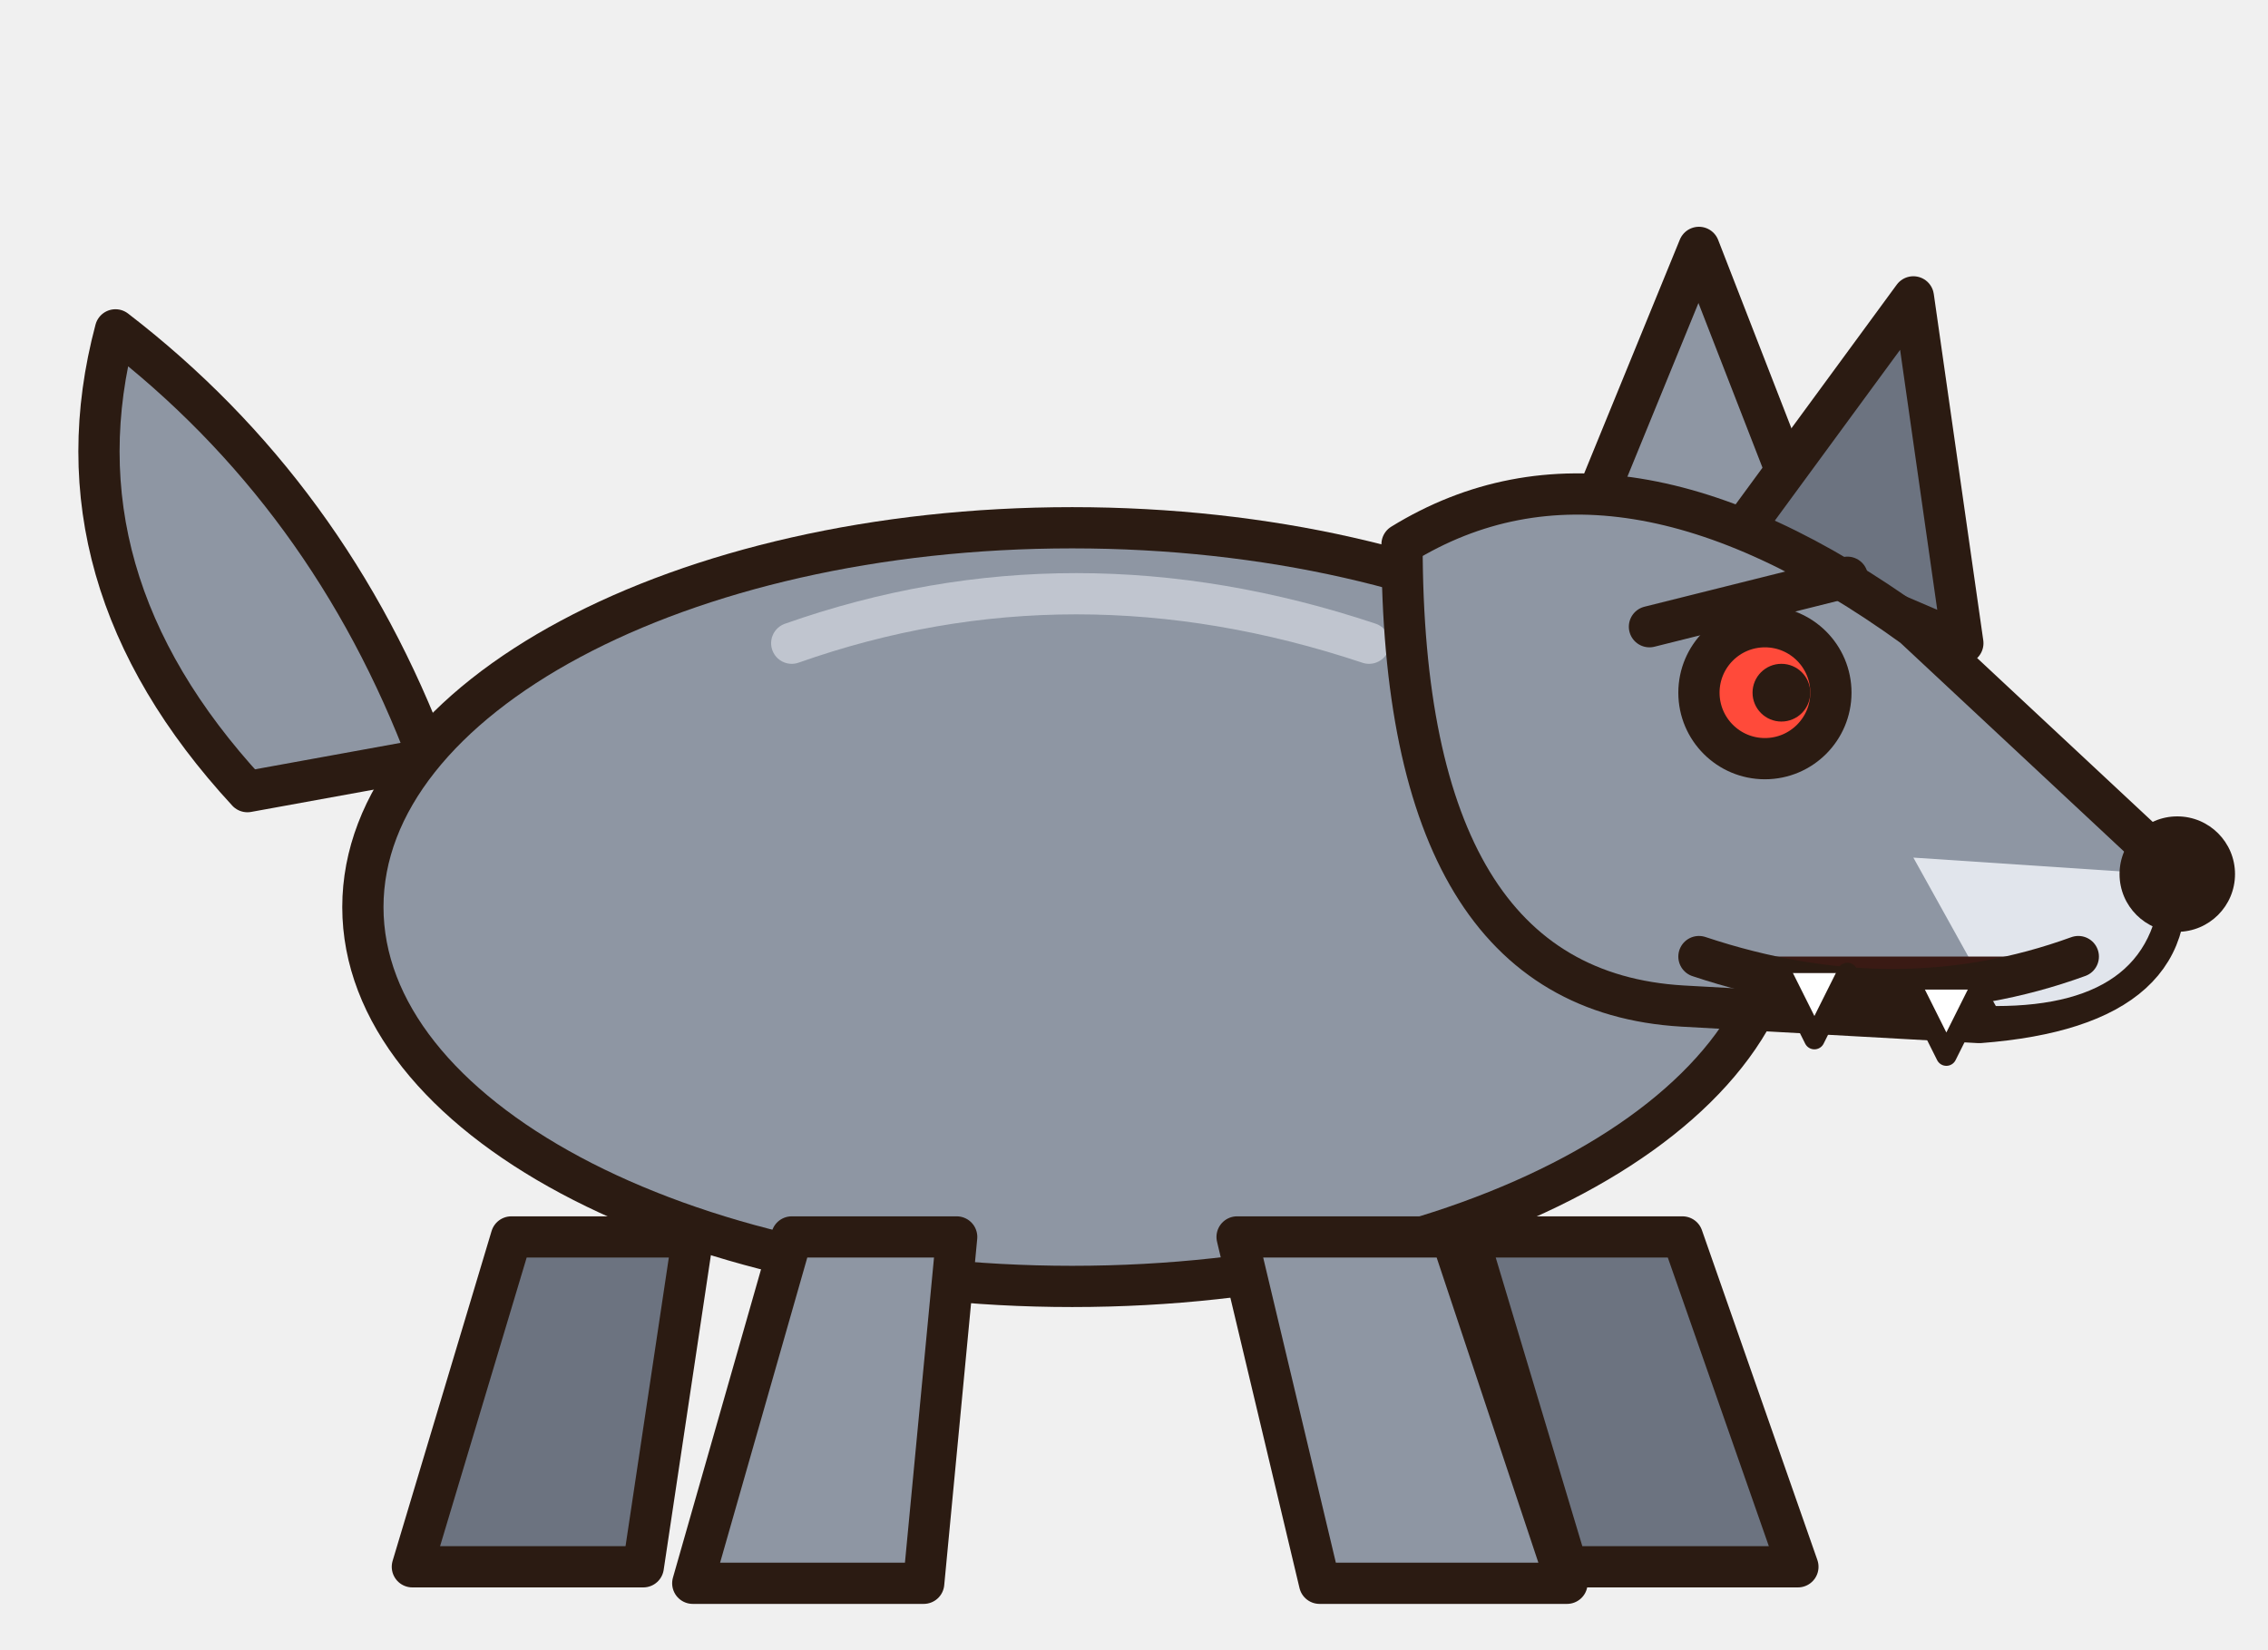
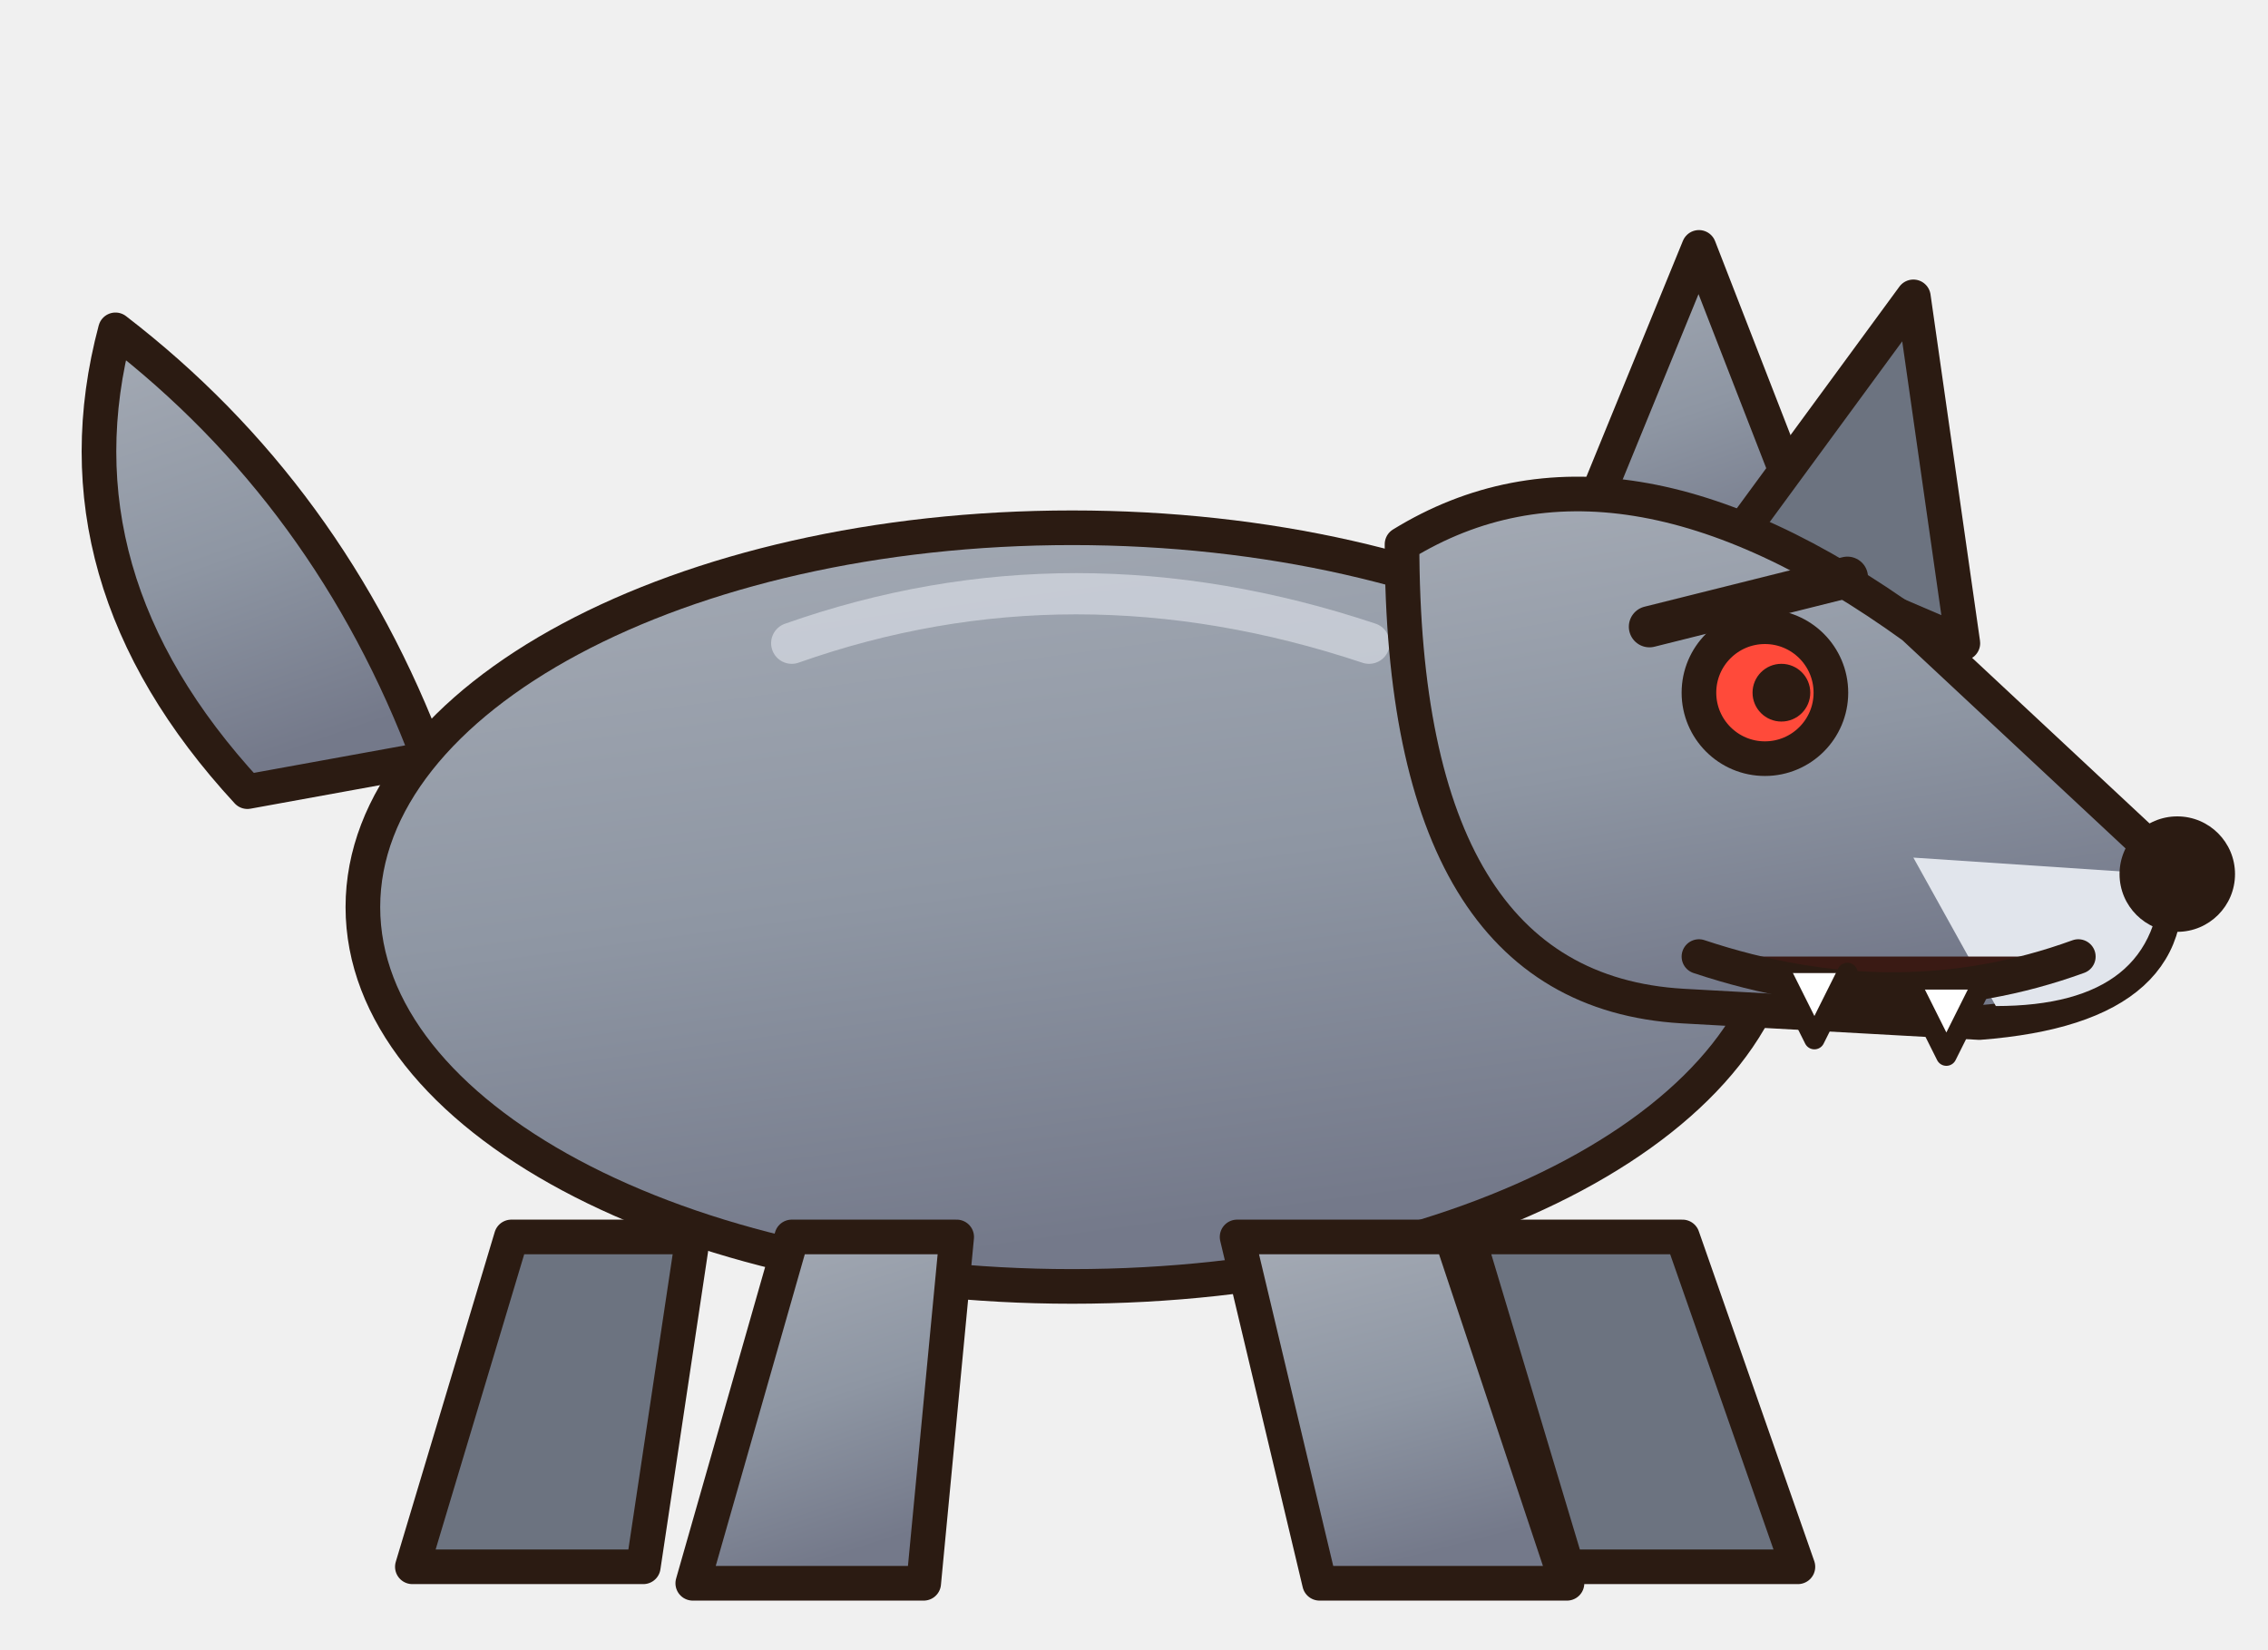
<svg xmlns="http://www.w3.org/2000/svg" viewBox="0 0 275 200" width="275" height="200">
  <defs>
    <linearGradient id="stone" x1="0" y1="0" x2="1" y2="0">
      <stop offset="0.00" stop-color="#d6cebd" />
      <stop offset="0.50" stop-color="#ada591" />
      <stop offset="1.00" stop-color="#80776a" />
    </linearGradient>
    <linearGradient id="stoneB" x1="0" y1="0" x2="1" y2="0">
      <stop offset="0.00" stop-color="#d4dcee" />
      <stop offset="0.50" stop-color="#a3aecb" />
      <stop offset="1.00" stop-color="#6e7a9c" />
    </linearGradient>
    <linearGradient id="stoneD" x1="0" y1="0" x2="1" y2="0">
      <stop offset="0.00" stop-color="#8a8a9a" />
      <stop offset="0.50" stop-color="#5d5c6d" />
      <stop offset="1.00" stop-color="#3c3b49" />
    </linearGradient>
    <linearGradient id="wood" x1="0" y1="0" x2="0" y2="1">
      <stop offset="0.00" stop-color="#c48f52" />
      <stop offset="1.00" stop-color="#7d512b" />
    </linearGradient>
    <linearGradient id="roofG" x1="0" y1="0" x2="1" y2="1">
      <stop offset="0.00" stop-color="#86d25f" />
      <stop offset="1.00" stop-color="#2d7a34" />
    </linearGradient>
    <linearGradient id="roofR" x1="0" y1="0" x2="1" y2="1">
      <stop offset="0.00" stop-color="#ee6a58" />
      <stop offset="1.00" stop-color="#9c2a22" />
    </linearGradient>
    <linearGradient id="roofP" x1="0" y1="0" x2="1" y2="1">
      <stop offset="0.00" stop-color="#a67ae8" />
      <stop offset="1.00" stop-color="#4a2c98" />
    </linearGradient>
    <linearGradient id="steel" x1="0" y1="0" x2="1" y2="1">
      <stop offset="0.00" stop-color="#eef2f6" />
      <stop offset="0.50" stop-color="#b3bcc7" />
      <stop offset="1.00" stop-color="#7a8593" />
    </linearGradient>
    <linearGradient id="gold" x1="0" y1="0" x2="1" y2="1">
      <stop offset="0.00" stop-color="#ffe27a" />
      <stop offset="1.00" stop-color="#c8901a" />
    </linearGradient>
    <linearGradient id="blue" x1="0" y1="0" x2="1" y2="1">
      <stop offset="0.00" stop-color="#5b9be8" />
      <stop offset="1.00" stop-color="#1f4c9a" />
    </linearGradient>
    <linearGradient id="copper" x1="0" y1="0" x2="1" y2="1">
      <stop offset="0.00" stop-color="#f0b27a" />
      <stop offset="1.00" stop-color="#a35f2e" />
    </linearGradient>
    <linearGradient id="ice" x1="0" y1="0" x2="1" y2="1">
      <stop offset="0.00" stop-color="#f2fdff" />
      <stop offset="0.50" stop-color="#8fdcf5" />
      <stop offset="1.00" stop-color="#3d98cf" />
    </linearGradient>
    <linearGradient id="iron" x1="0" y1="0" x2="1" y2="1">
      <stop offset="0.00" stop-color="#7c7c88" />
      <stop offset="1.00" stop-color="#2f2f38" />
    </linearGradient>
    <linearGradient id="lava" x1="0" y1="0" x2="1" y2="1">
      <stop offset="0.00" stop-color="#ffd24a" />
      <stop offset="1.00" stop-color="#ff6a1a" />
    </linearGradient>
    <radialGradient id="goblin" cx="0.4" cy="0.35" r=".8">
      <stop offset="0.00" stop-color="#aee572" />
      <stop offset="1.00" stop-color="#4f9e32" />
    </radialGradient>
    <radialGradient id="orc" cx="0.4" cy="0.35" r=".8">
      <stop offset="0.00" stop-color="#6fae4a" />
      <stop offset="1.00" stop-color="#2f6a22" />
    </radialGradient>
    <radialGradient id="wolf" cx="0.4" cy="0.35" r=".8">
      <stop offset="0.00" stop-color="#b8bec9" />
      <stop offset="1.00" stop-color="#6c7380" />
    </radialGradient>
    <radialGradient id="ogre" cx="0.4" cy="0.35" r=".8">
      <stop offset="0.00" stop-color="#b27a4c" />
      <stop offset="1.00" stop-color="#6a4126" />
    </radialGradient>
    <radialGradient id="rock" cx="0.4" cy="0.35" r=".8">
      <stop offset="0.00" stop-color="#b9b9c2" />
      <stop offset="1.00" stop-color="#6a6a78" />
    </radialGradient>
    <radialGradient id="wisp" cx="0.4" cy="0.35" r=".8">
      <stop offset="0.00" stop-color="#ffffff" />
      <stop offset="0.50" stop-color="#9ae9ff" />
      <stop offset="1.00" stop-color="#2fa6e0" />
    </radialGradient>
    <radialGradient id="drake" cx="0.4" cy="0.35" r=".8">
      <stop offset="0.00" stop-color="#e8604e" />
      <stop offset="1.00" stop-color="#8c1c1c" />
    </radialGradient>
    <radialGradient id="bat" cx="0.4" cy="0.35" r=".8">
      <stop offset="0.00" stop-color="#8f5cc0" />
      <stop offset="1.00" stop-color="#4a2a68" />
    </radialGradient>
    <radialGradient id="ghost" cx="0.4" cy="0.35" r=".8">
      <stop offset="0.00" stop-color="#eaffff" />
      <stop offset="0.50" stop-color="#9bded6" />
      <stop offset="1.00" stop-color="#4fa8a0" />
    </radialGradient>
    <radialGradient id="orb" cx="0.4" cy="0.35" r=".8">
      <stop offset="0.00" stop-color="#ffffff" />
      <stop offset="0.50" stop-color="#d9a8ff" />
      <stop offset="1.00" stop-color="#8a4fe0" />
    </radialGradient>
    <radialGradient id="glowY" cx="0.4" cy="0.35" r=".8">
      <stop offset="0.00" stop-color="#fffbd0" />
      <stop offset="0.50" stop-color="#ffe14a" />
      <stop offset="1.00" stop-color="#ff9d1a" />
    </radialGradient>
    <radialGradient id="glowC" cx="0.4" cy="0.35" r=".8">
      <stop offset="0.00" stop-color="#ffffff" />
      <stop offset="0.50" stop-color="#a8f0ff" />
      <stop offset="1.00" stop-color="#2fb8e8" />
    </radialGradient>
+     <linearGradient id="s_stone" x1="0" y1="0" x2="0.25" y2="1">
+       <stop offset="0" stop-color="#cac4b4" />
+       <stop offset=".55" stop-color="#bdb5a1" />
+       <stop offset="1" stop-color="#999188" />
+     </linearGradient>
+     <linearGradient id="s_stoneB" x1="0" y1="0" x2="0.25" y2="1">
+       <stop offset="0" stop-color="#bbc4da" />
+       <stop offset=".55" stop-color="#aab5d1" />
+       <stop offset="1" stop-color="#8a91ae" />
+     </linearGradient>
+     <linearGradient id="s_stoneD" x1="0" y1="0" x2="0.25" y2="1">
+       <stop offset="0" stop-color="#838291" />
+       <stop offset=".55" stop-color="#646376" />
+       <stop offset="1" stop-color="#545167" />
+     </linearGradient>
+     <linearGradient id="s_wood" x1="0" y1="0" x2="0.25" y2="1">
+       <stop offset="0" stop-color="#b99065" />
+       <stop offset=".55" stop-color="#a8743f" />
+       <stop offset="1" stop-color="#895e3c" />
+     </linearGradient>
+     <linearGradient id="s_roofG" x1="0" y1="0" x2="0.25" y2="1">
+       <stop offset="0" stop-color="#75b36c" />
+       <stop offset=".55" stop-color="#52a047" />
+       <stop offset="1" stop-color="#468042" />
+     </linearGradient>
+     <linearGradient id="s_roofR" x1="0" y1="0" x2="0.25" y2="1">
+       <stop offset="0" stop-color="#d66e63" />
+       <stop offset=".55" stop-color="#cc4a3c" />
+       <stop offset="1" stop-color="#a53d39" />
+     </linearGradient>
+     <linearGradient id="s_roofP" x1="0" y1="0" x2="0.25" y2="1">
+       <stop offset="0" stop-color="#9779d5" />
+       <stop offset=".55" stop-color="#7d57cb" />
+       <stop offset="1" stop-color="#6747a9" />
+     </linearGradient>
+     <linearGradient id="s_steel" x1="0" y1="0" x2="0.25" y2="1">
+       <stop offset="0" stop-color="#c9d1d9" />
+       <stop offset=".55" stop-color="#bcc5d0" />
+       <stop offset="1" stop-color="#989dad" />
+     </linearGradient>
+     <linearGradient id="s_gold" x1="0" y1="0" x2="0.25" y2="1">
+       <stop offset="0" stop-color="#eec461" />
+       <stop offset=".55" stop-color="#eab53a" />
+       <stop offset="1" stop-color="#bc9138" />
+     </linearGradient>
+     <linearGradient id="s_blue" x1="0" y1="0" x2="0.25" y2="1">
+       <stop offset="0" stop-color="#6291d5" />
+       <stop offset=".55" stop-color="#3b76cb" />
+       <stop offset="1" stop-color="#3460a9" />
+     </linearGradient>
+     <linearGradient id="s_copper" x1="0" y1="0" x2="0.25" y2="1">
+       <stop offset="0" stop-color="#d6996d" />
+       <stop offset=".55" stop-color="#cc8048" />
+       <stop offset="1" stop-color="#a56743" />
+     </linearGradient>
+     <linearGradient id="s_ice" x1="0" y1="0" x2="0.25" y2="1">
+       <stop offset="0" stop-color="#a8e4f7" />
+       <stop offset=".55" stop-color="#92ddf5" />
+       <stop offset="1" stop-color="#78b0ca" />
+     </linearGradient>
+     <linearGradient id="s_iron" x1="0" y1="0" x2="0.25" y2="1">
+       <stop offset="0" stop-color="#7a7a83" />
+       <stop offset=".55" stop-color="#595964" />
+       <stop offset="1" stop-color="#4b4959" />
+     </linearGradient>
+     <linearGradient id="s_lava" x1="0" y1="0" x2="0.25" y2="1">
+       <stop offset="0" stop-color="#ffb359" />
+       <stop offset=".55" stop-color="#ffa030" />
+       <stop offset="1" stop-color="#cd8030" />
+     </linearGradient>
+     <linearGradient id="s_goblin" x1="0" y1="0" x2="0.25" y2="1">
+       <stop offset="0" stop-color="#99cf73" />
+       <stop offset=".55" stop-color="#80c350" />
+       <stop offset="1" stop-color="#6a9c49" />
+     </linearGradient>
+     <linearGradient id="s_orc" x1="0" y1="0" x2="0.25" y2="1">
+       <stop offset="0" stop-color="#6fa25a" />
+       <stop offset=".55" stop-color="#4b8b31" />
+       <stop offset="1" stop-color="#407031" />
+     </linearGradient>
+     <linearGradient id="s_wolf" x1="0" y1="0" x2="0.25" y2="1">
+       <stop offset="0" stop-color="#a5abb5" />
+       <stop offset=".55" stop-color="#8e96a3" />
+       <stop offset="1" stop-color="#74798a" />
+     </linearGradient>
+     <linearGradient id="s_ogre" x1="0" y1="0" x2="0.25" y2="1">
+       <stop offset="0" stop-color="#a57d60" />
+       <stop offset=".55" stop-color="#8f5c38" />
+       <stop offset="1" stop-color="#754b36" />
+     </linearGradient>
+     <linearGradient id="s_rock" x1="0" y1="0" x2="0.25" y2="1">
+       <stop offset="0" stop-color="#a3a3ad" />
+       <stop offset=".55" stop-color="#8c8c99" />
+       <stop offset="1" stop-color="#737182" />
+     </linearGradient>
+     <linearGradient id="s_wisp" x1="0" y1="0" x2="0.25" y2="1">
+       <stop offset="0" stop-color="#a9e6ff" />
+       <stop offset=".55" stop-color="#93e0ff" />
+       <stop offset="1" stop-color="#78b2d1" />
+     </linearGradient>
+     <linearGradient id="s_drake" x1="0" y1="0" x2="0.25" y2="1">
+       <stop offset="0" stop-color="#ce6156" />
+       <stop offset=".55" stop-color="#c23a2c" />
+       <stop offset="1" stop-color="#9d312d" />
+     </linearGradient>
+     <linearGradient id="s_bat" x1="0" y1="0" x2="0.25" y2="1">
+       <stop offset="0" stop-color="#8966a8" />
+       <stop offset=".55" stop-color="#6b4092" />
+       <stop offset="1" stop-color="#59357c" />
+     </linearGradient>
+     <linearGradient id="s_ghost" x1="0" y1="0" x2="0.25" y2="1">
+       <stop offset="0" stop-color="#bbece5" />
+       <stop offset=".55" stop-color="#aae7df" />
+       <stop offset="1" stop-color="#8ab8b9" />
+     </linearGradient>
+     <linearGradient id="s_orb" x1="0" y1="0" x2="0.25" y2="1">
+       <stop offset="0" stop-color="#d1aff5" />
+       <stop offset=".55" stop-color="#c59bf2" />
+       <stop offset="1" stop-color="#9f7cc7" />
+     </linearGradient>
+     <linearGradient id="s_glowY" x1="0" y1="0" x2="0.25" y2="1">
+       <stop offset="0" stop-color="#ffe76e" />
+       <stop offset=".55" stop-color="#ffe14a" />
+       <stop offset="1" stop-color="#cdb344" />
+     </linearGradient>
+     <linearGradient id="s_glowC" x1="0" y1="0" x2="0.25" y2="1">
+       <stop offset="0" stop-color="#99edff" />
+       <stop offset=".55" stop-color="#80e8ff" />
+       <stop offset="1" stop-color="#6ab8d1" />
+     </linearGradient>
  </defs>
-   <g stroke="#2b1b12" stroke-width="5" stroke-linejoin="round" stroke-linecap="round">
-     <path d="M30 96 Q6 70 14 40 Q40 60 52 92 Z" fill="#8e96a3" />
+   <g stroke="#2b1b12" stroke-width="4.2" stroke-linejoin="round" stroke-linecap="round">
+     <path d="M30 96 Q6 70 14 40 Q40 60 52 92 Z" fill="url(#s_wolf)" />
    <path d="M62 150 L50 190 H78 L84 150 Z" fill="#6c7380" />
    <path d="M178 150 L190 190 H218 L204 150 Z" fill="#6c7380" />
-     <ellipse cx="130" cy="110" rx="86" ry="46" fill="#8e96a3" />
-     <path d="M96 150 L84 192 H112 L116 150 Z" fill="#8e96a3" />
-     <path d="M150 150 L160 192 H190 L176 150 Z" fill="#8e96a3" />
+     <ellipse cx="130" cy="110" rx="86" ry="46" fill="url(#s_wolf)" />
+     <path d="M96 150 L84 192 H112 L116 150 Z" fill="url(#s_wolf)" />
+     <path d="M150 150 L160 192 H190 L176 150 Z" fill="url(#s_wolf)" />
    <path d="M96 78 Q130 66 166 78" fill="none" stroke="#e1e5ec" stroke-width="5" opacity=".6" />
-     <path d="M188 74 L206 30 L220 66 Z" fill="#8e96a3" />
+     <path d="M188 74 L206 30 L220 66 Z" fill="url(#s_wolf)" />
    <path d="M210 66 L232 36 L238 78 Z" fill="#6c7380" />
-     <path d="M170 66 Q196 50 232 76 L262 104 Q266 122 240 124 L204 122 Q170 120 170 66 Z" fill="#8e96a3" />
+     <path d="M170 66 Q196 50 232 76 L262 104 Q266 122 240 124 L204 122 Q170 120 170 66 Z" fill="url(#s_wolf)" />
    <path d="M232 104 L262 106 Q262 122 242 122 Z" fill="#e1e5ec" stroke="none" />
    <circle cx="264" cy="106" r="7" fill="#2b1b12" stroke="none" />
    <path d="M206 116 Q230 124 252 116" fill="#3a1a14" />
    <path d="M216 118 l4 8 l4 -8 M232 120 l4 8 l4 -8" fill="#fff" stroke-width="2.5" />
    <circle cx="214" cy="84" r="8" fill="#ff4a3a" />
    <circle cx="216" cy="84" r="3.5" fill="#2b1b12" stroke="none" />
    <path d="M200 76 L224 70" stroke-width="5" fill="none" />
  </g>
</svg>
